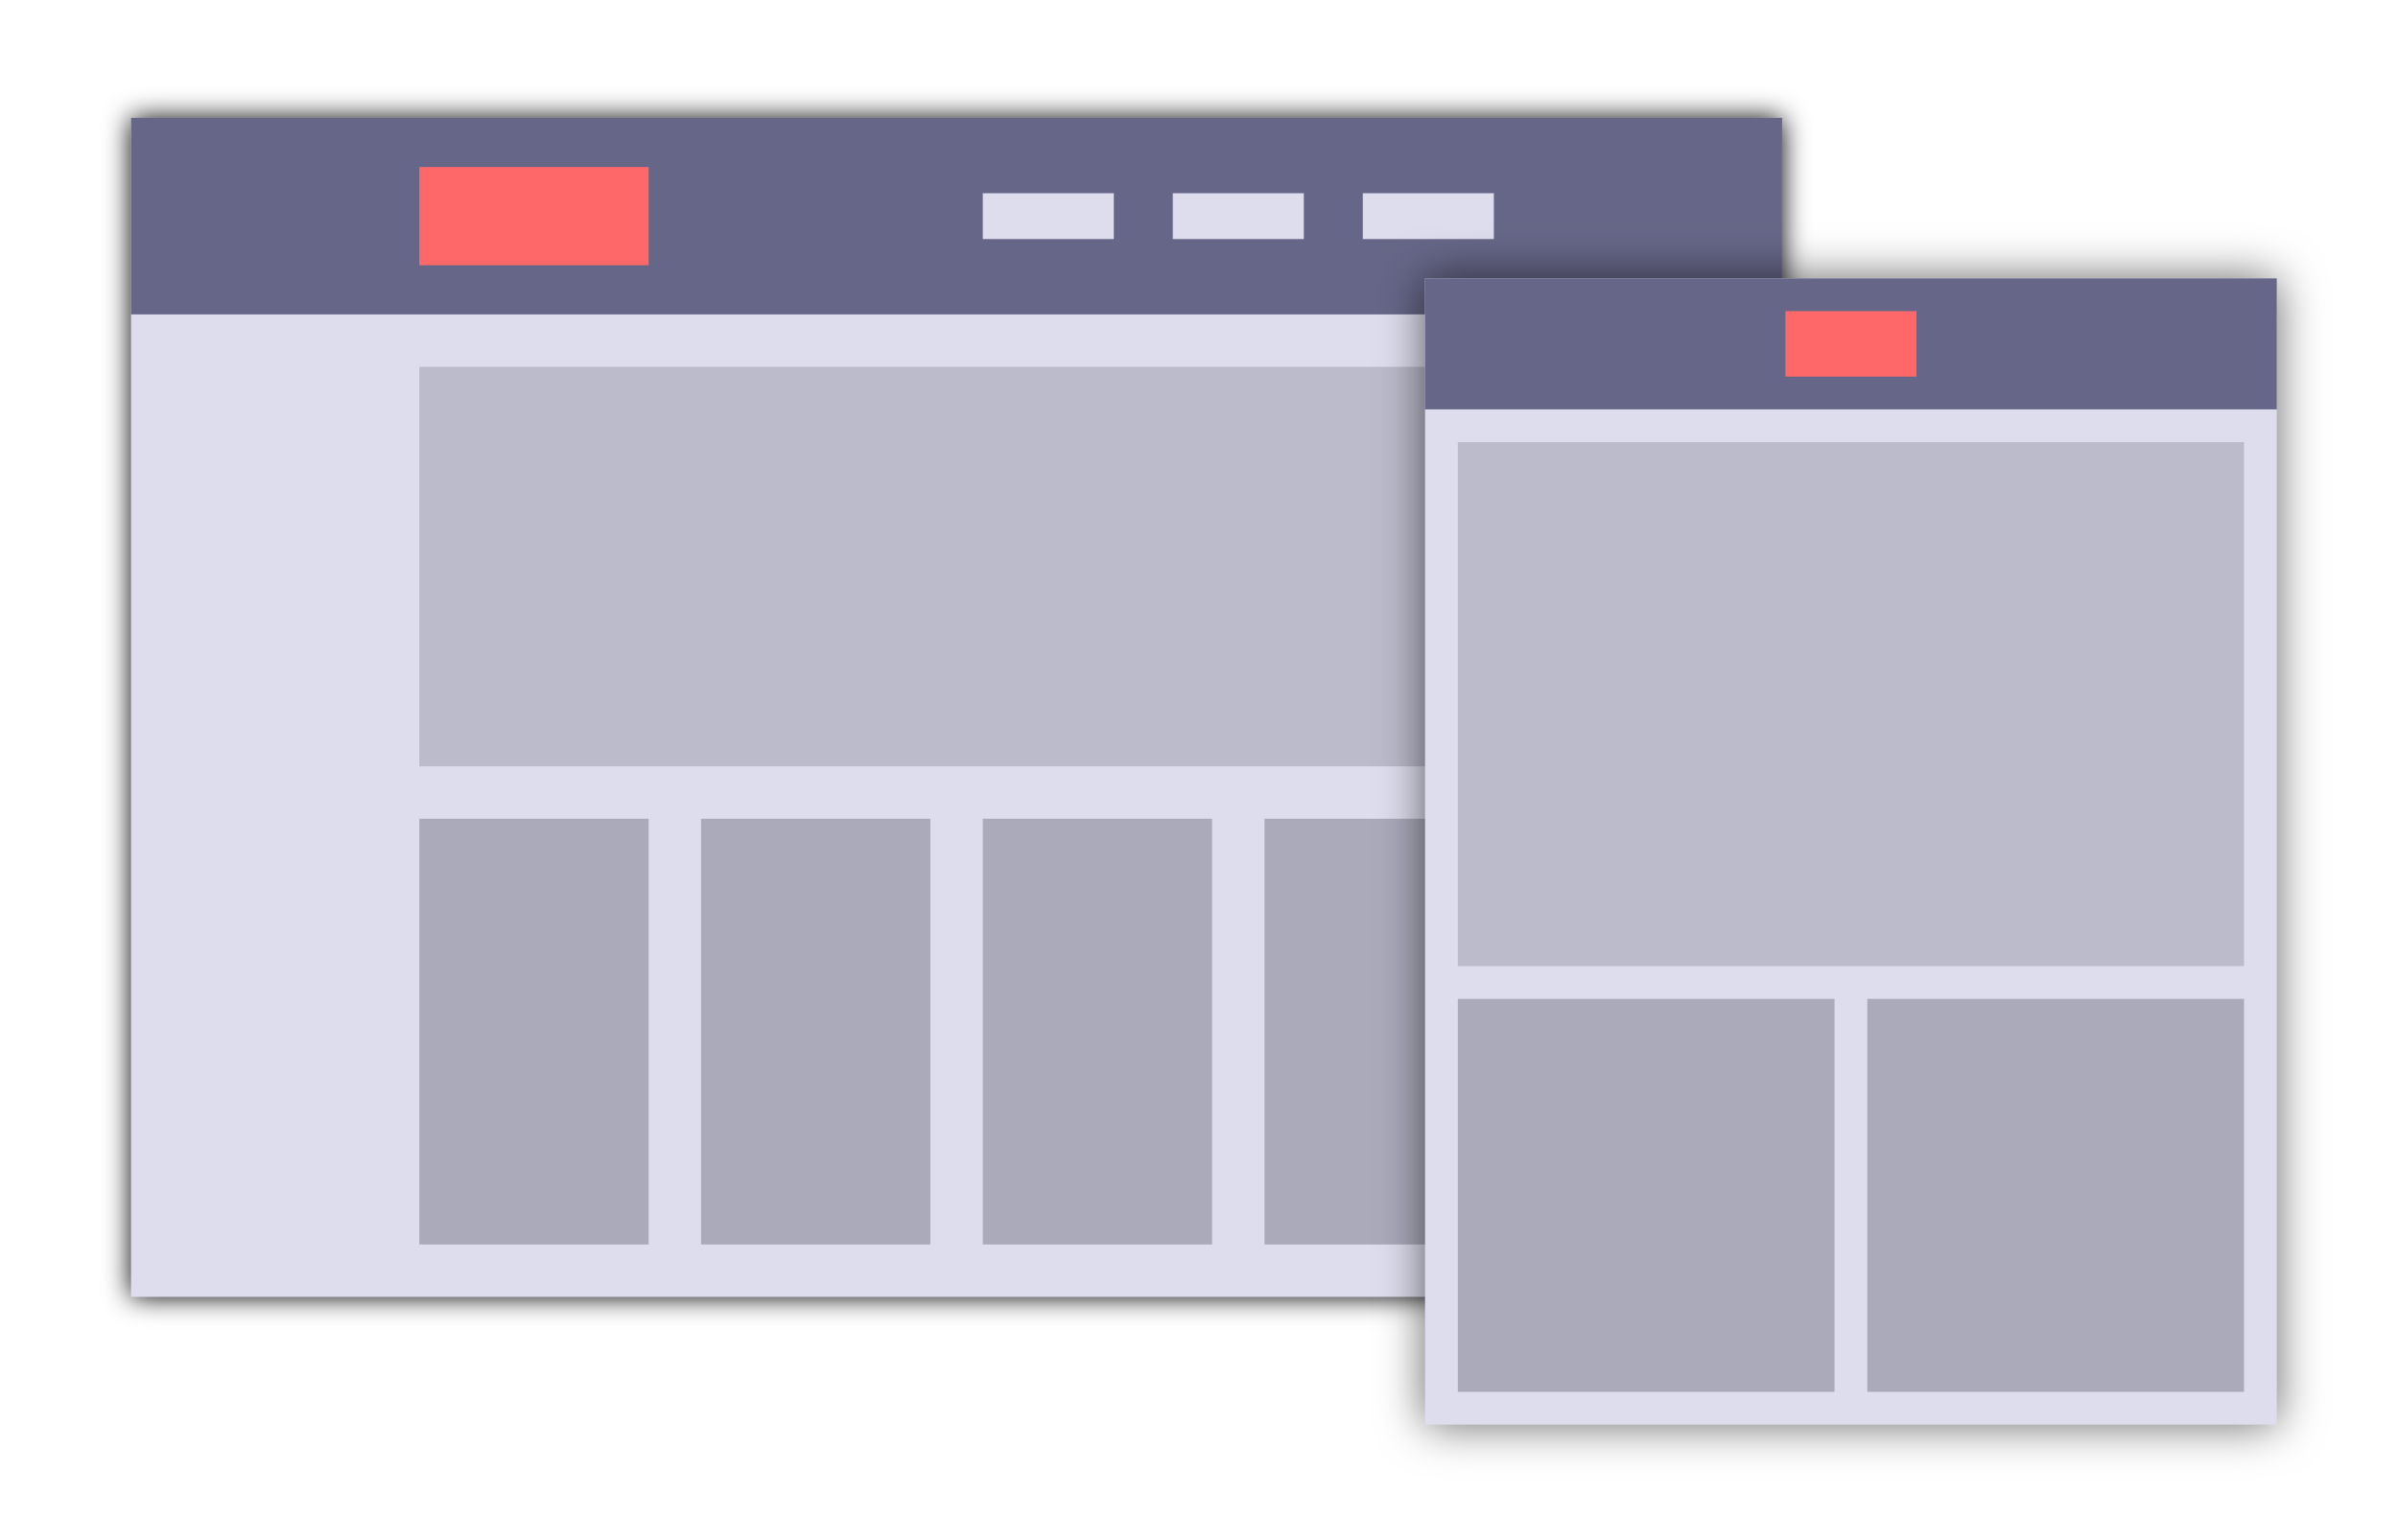
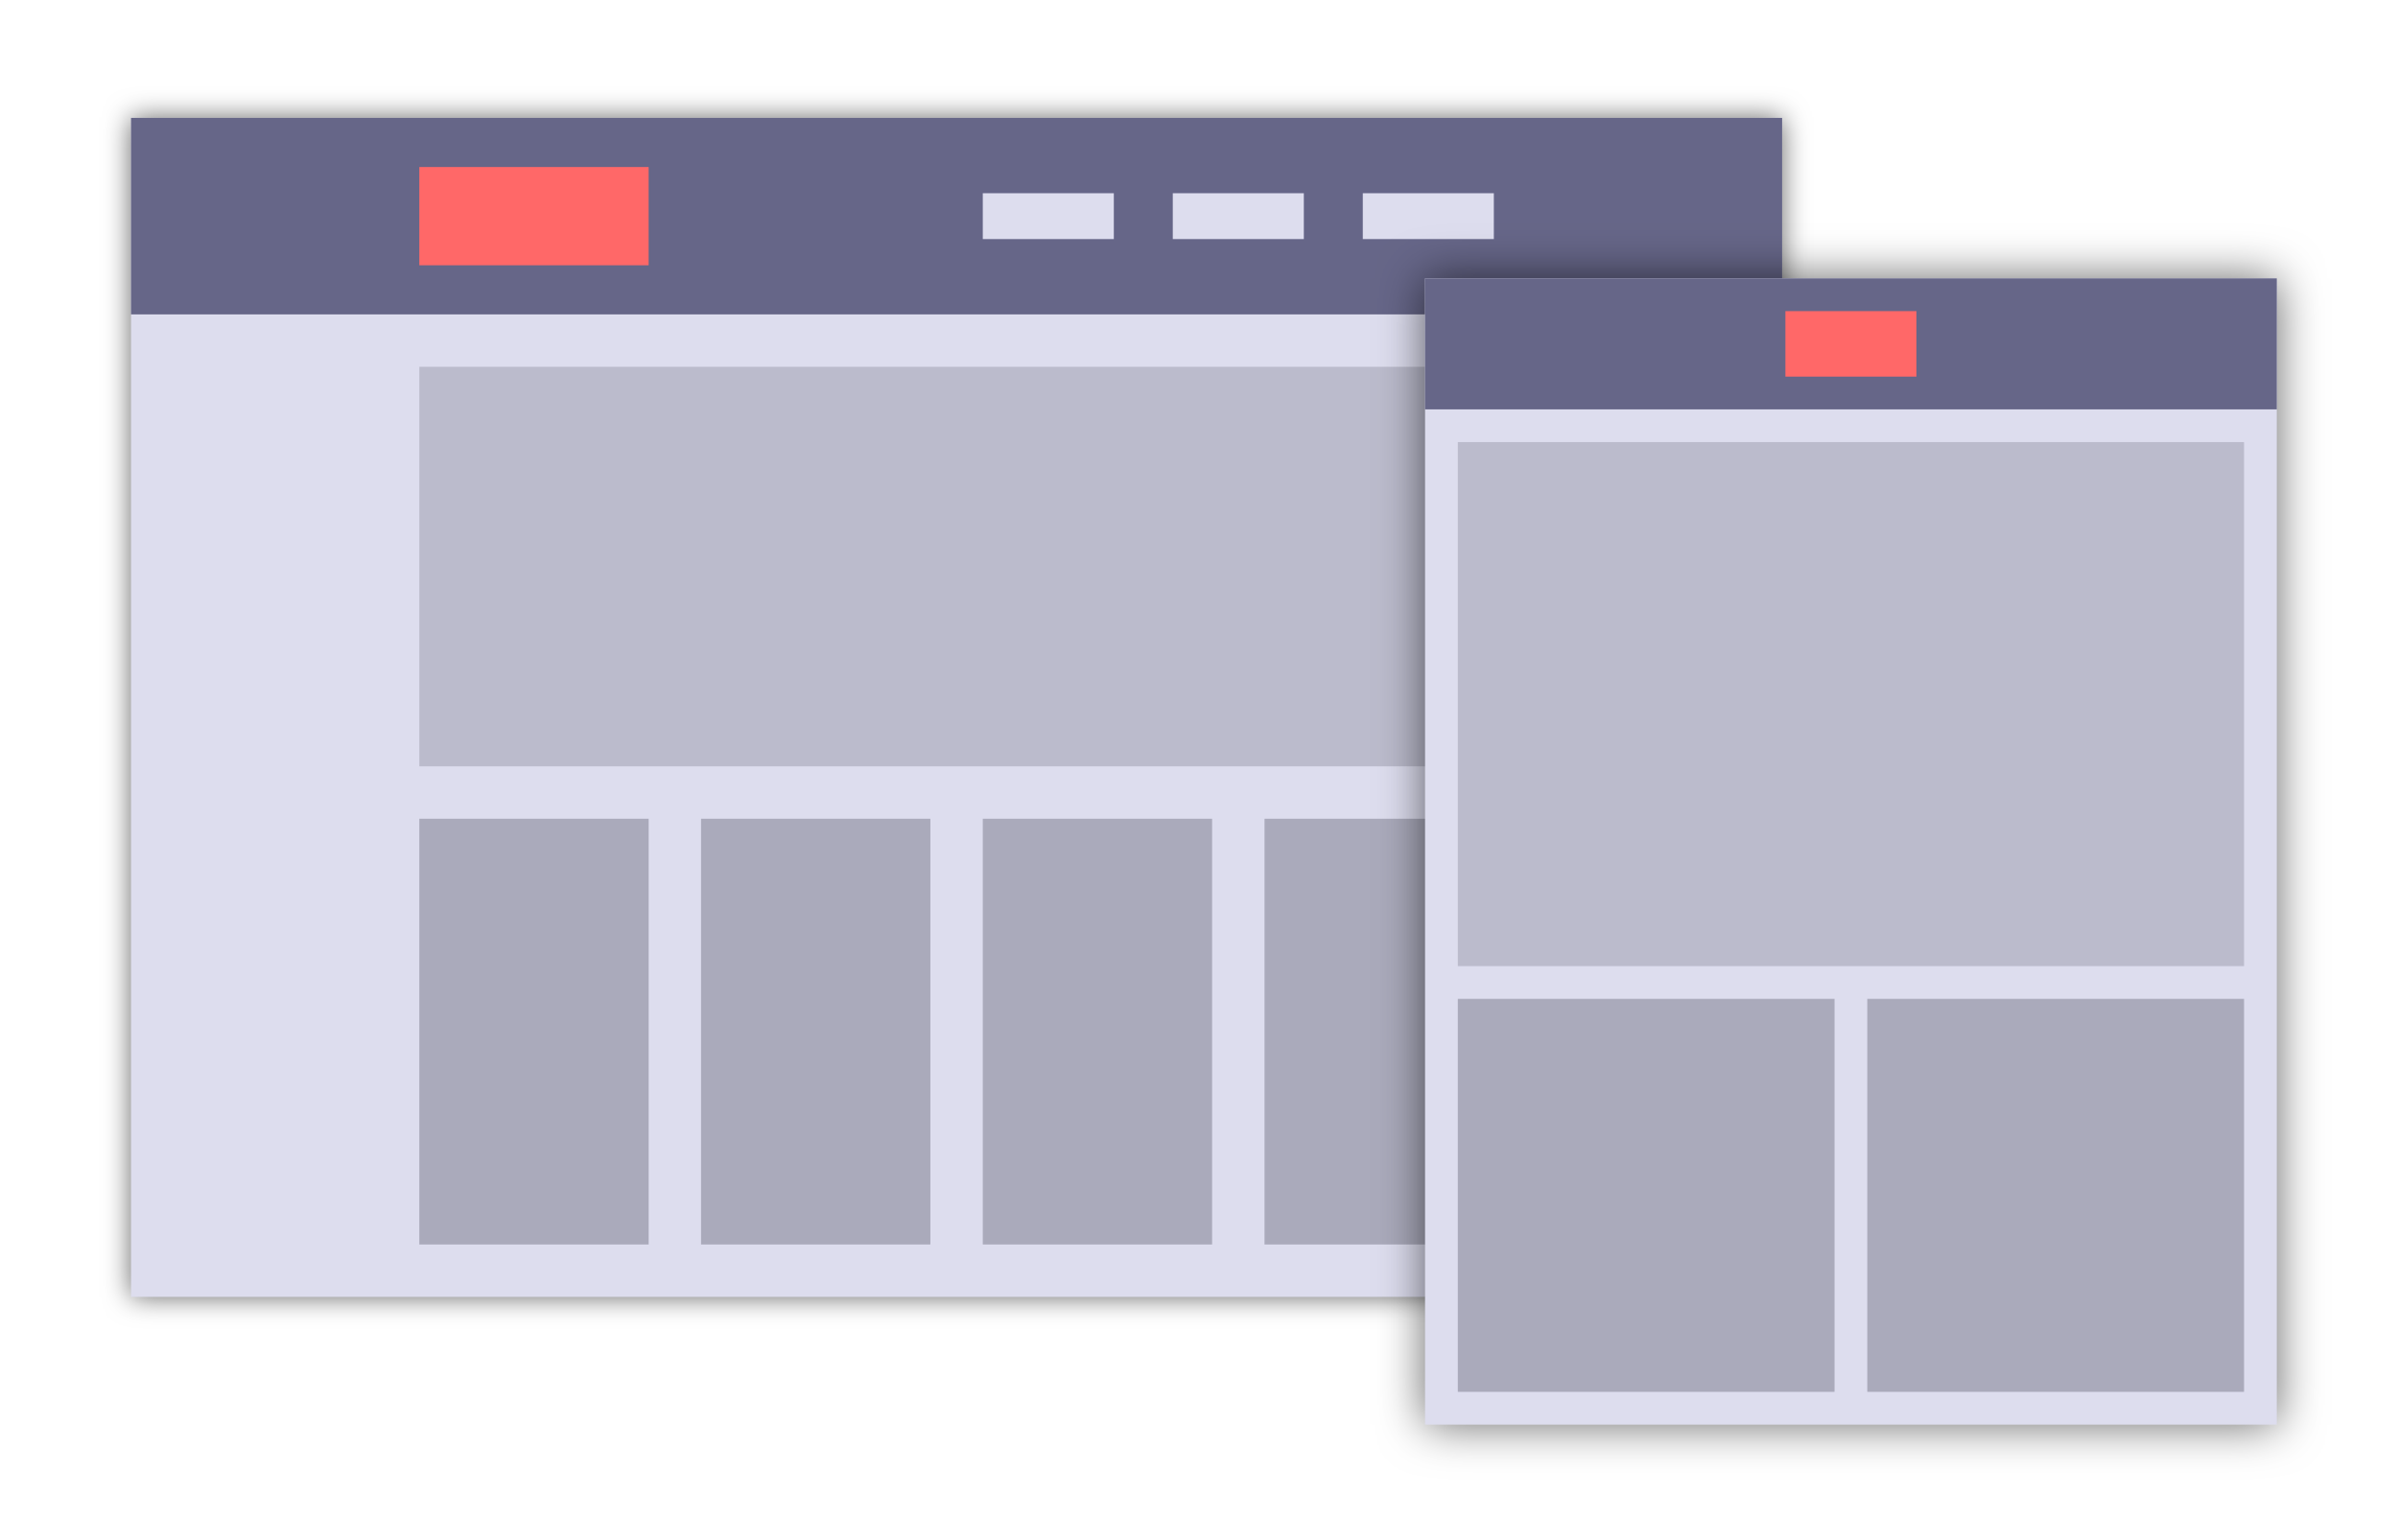
- <svg xmlns="http://www.w3.org/2000/svg" viewBox="0 0 732 470">
+ <svg xmlns="http://www.w3.org/2000/svg" version="1.1" x="0px" y="0px" viewBox="0 0 732 470" xml:space="preserve">
  <defs>
    <filter id="a" name="AI_GaussianBlur_4">
      <feGaussianBlur stdDeviation="4" />
    </filter>
    <filter id="b" name="AI_GaussianBlur_7">
      <feGaussianBlur stdDeviation="7" />
    </filter>
  </defs>
  <g style="isolation:isolate">
-     <g style="opacity:0.;mix-blend-mode:multiply;filter:url(#a)">
+     <g style="opacity:0.6;mix-blend-mode:multiply;filter:url(#a)">
      <rect x="40" y="36" width="504" height="360" />
    </g>
    <rect x="40" y="36" width="504" height="360" style="fill:#dde" />
    <rect x="40" y="36" width="504" height="60" style="fill:#668" />
    <rect x="128" y="250" width="70" height="130" style="fill:#aab" />
    <rect x="214" y="250" width="70" height="130" style="fill:#aab" />
    <rect x="300" y="250" width="70" height="130" style="fill:#aab" />
    <rect x="386" y="250" width="70" height="130" style="fill:#aab" />
    <rect x="128" y="112" width="328" height="122" style="fill:#bbc" />
    <rect x="128" y="51" width="70" height="30" style="fill:#ff6868" />
    <rect x="300" y="59" width="40" height="14" style="fill:#dde" />
    <rect x="358" y="59" width="40" height="14" style="fill:#dde" />
    <rect x="416" y="59" width="40" height="14" style="fill:#dde" />
    <g style="opacity:0.6;mix-blend-mode:multiply;filter:url(#b)">
      <rect x="435" y="85" width="260" height="350" />
    </g>
    <rect x="435" y="85" width="260" height="350" style="fill:#dde" />
    <rect x="435" y="85" width="260" height="40" style="fill:#668" />
    <rect x="445" y="305" width="115" height="120" style="fill:#aab" />
    <rect x="570" y="305" width="115" height="120" style="fill:#aab" />
    <rect x="445" y="135" width="240" height="160" style="fill:#bbc" />
    <rect x="545" y="95" width="40" height="20" style="fill:#ff6868" />
  </g>
</svg>
